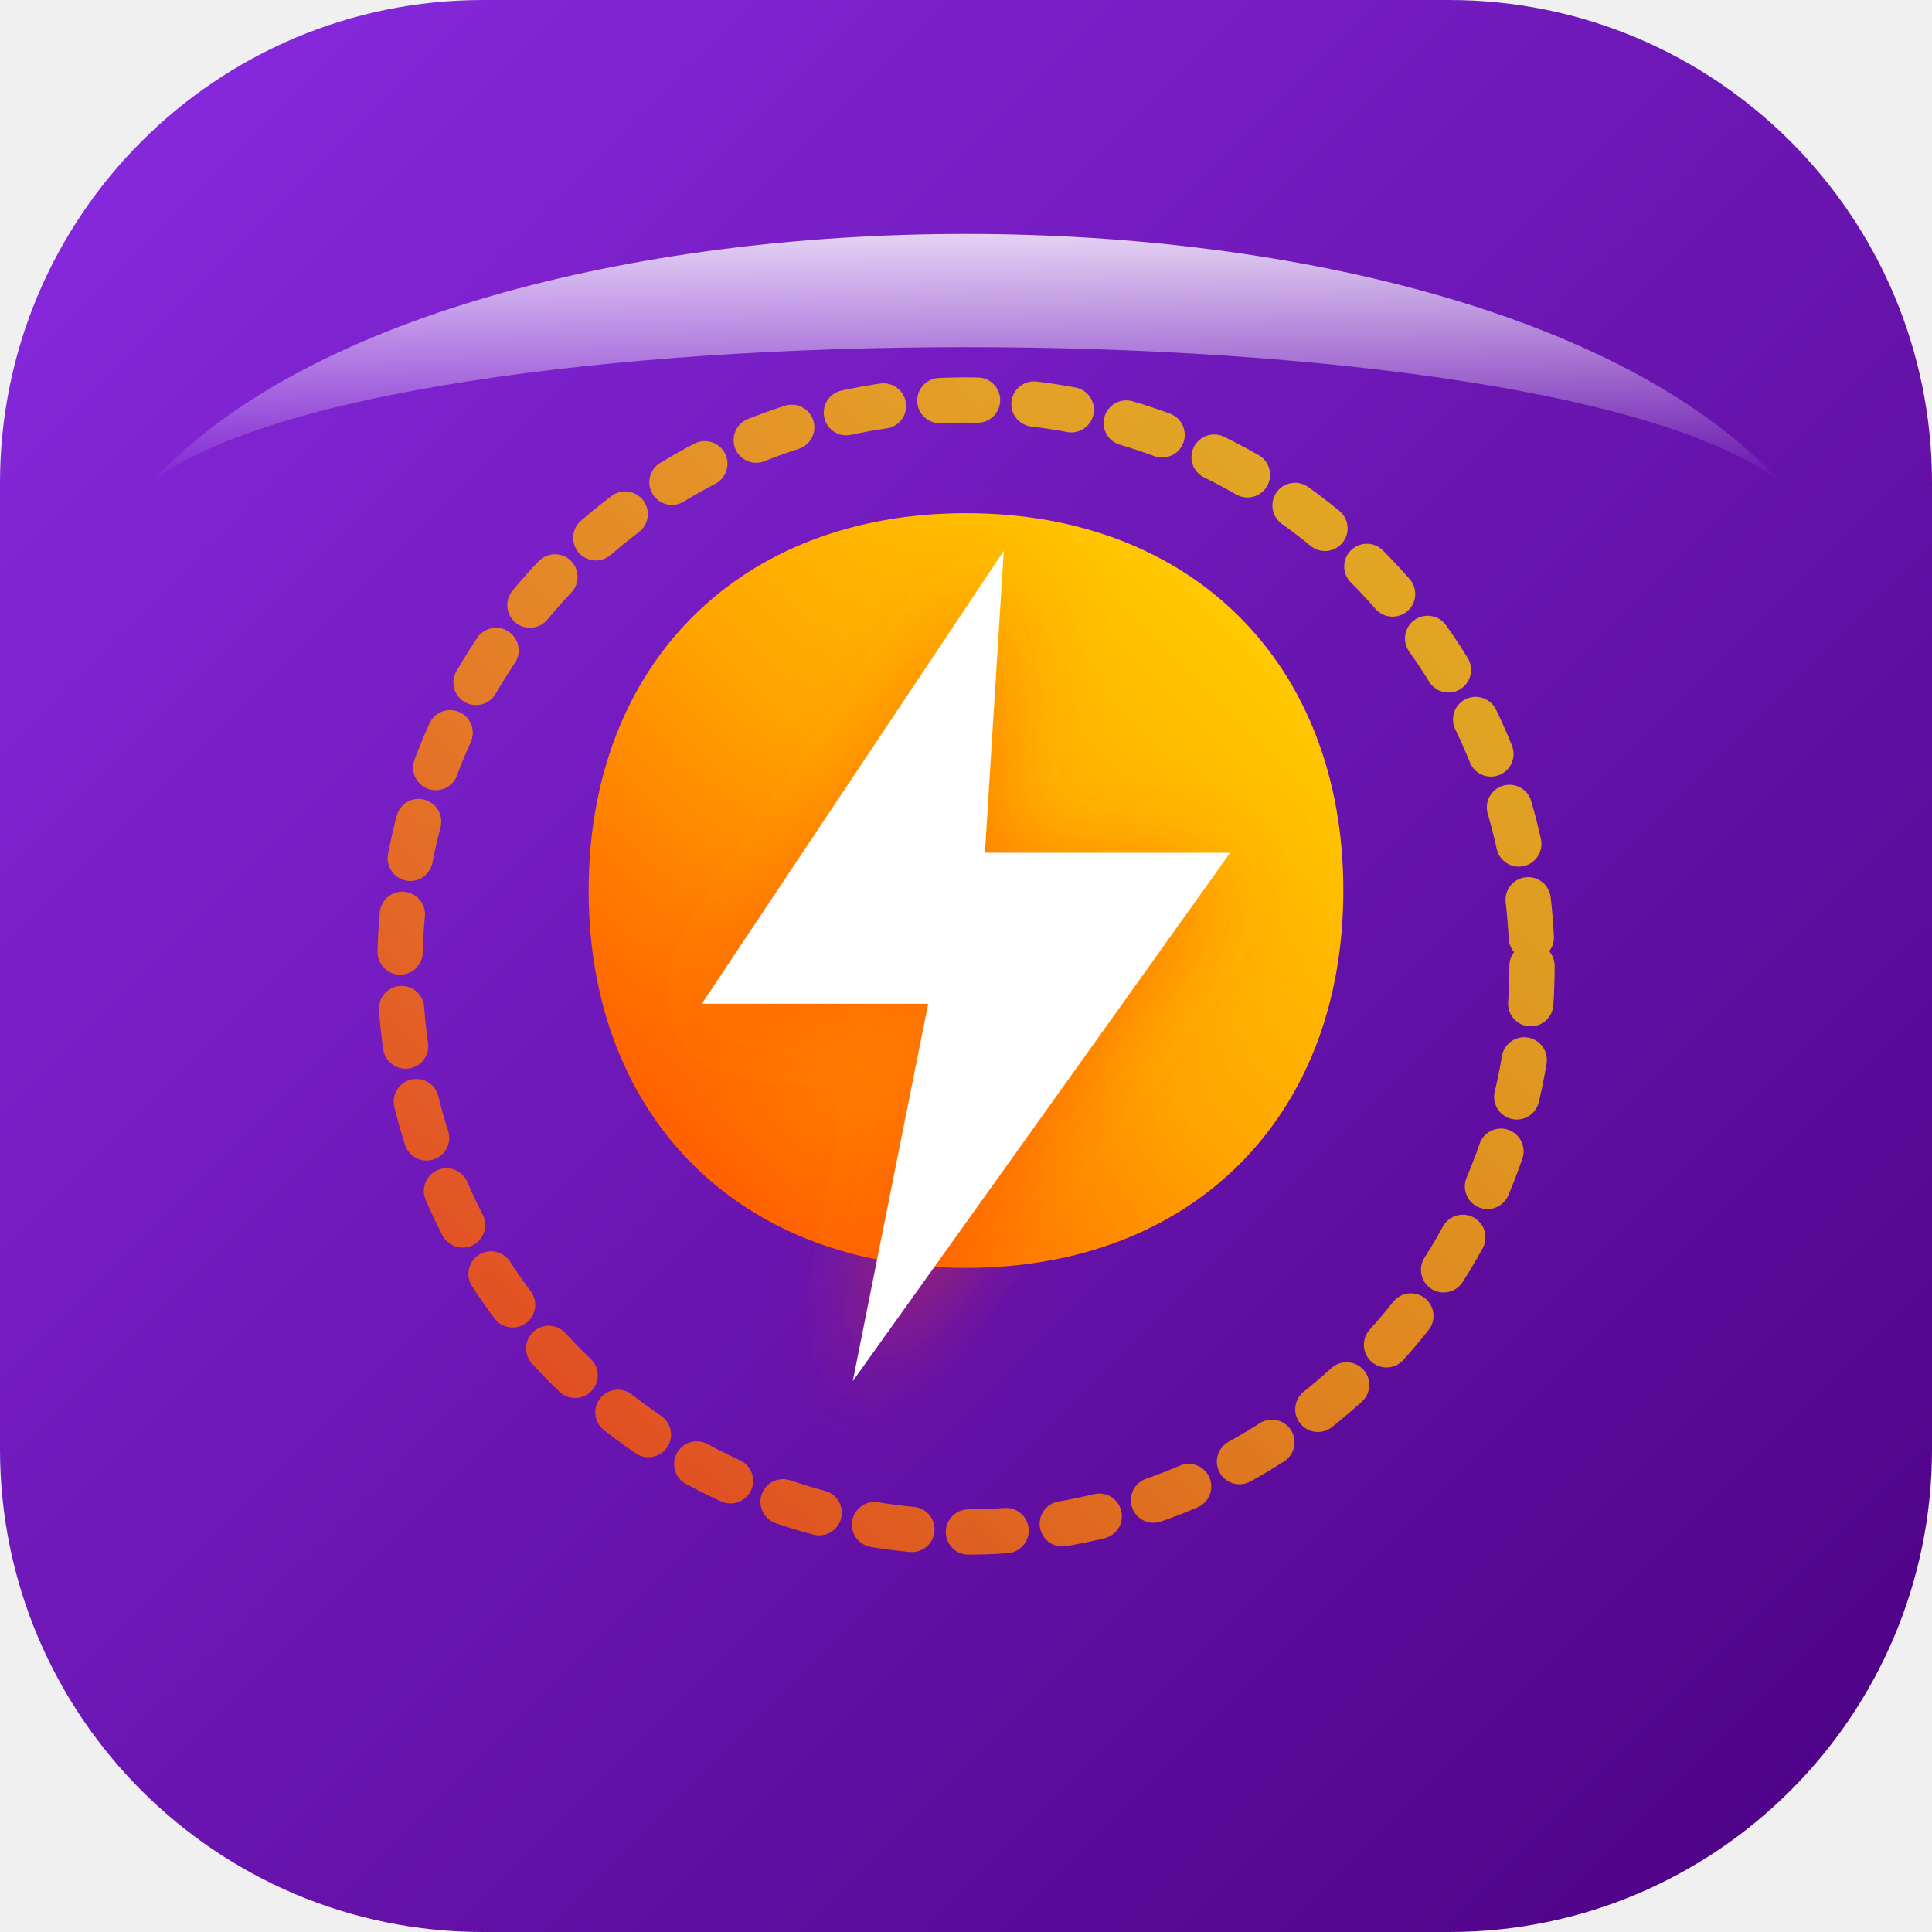
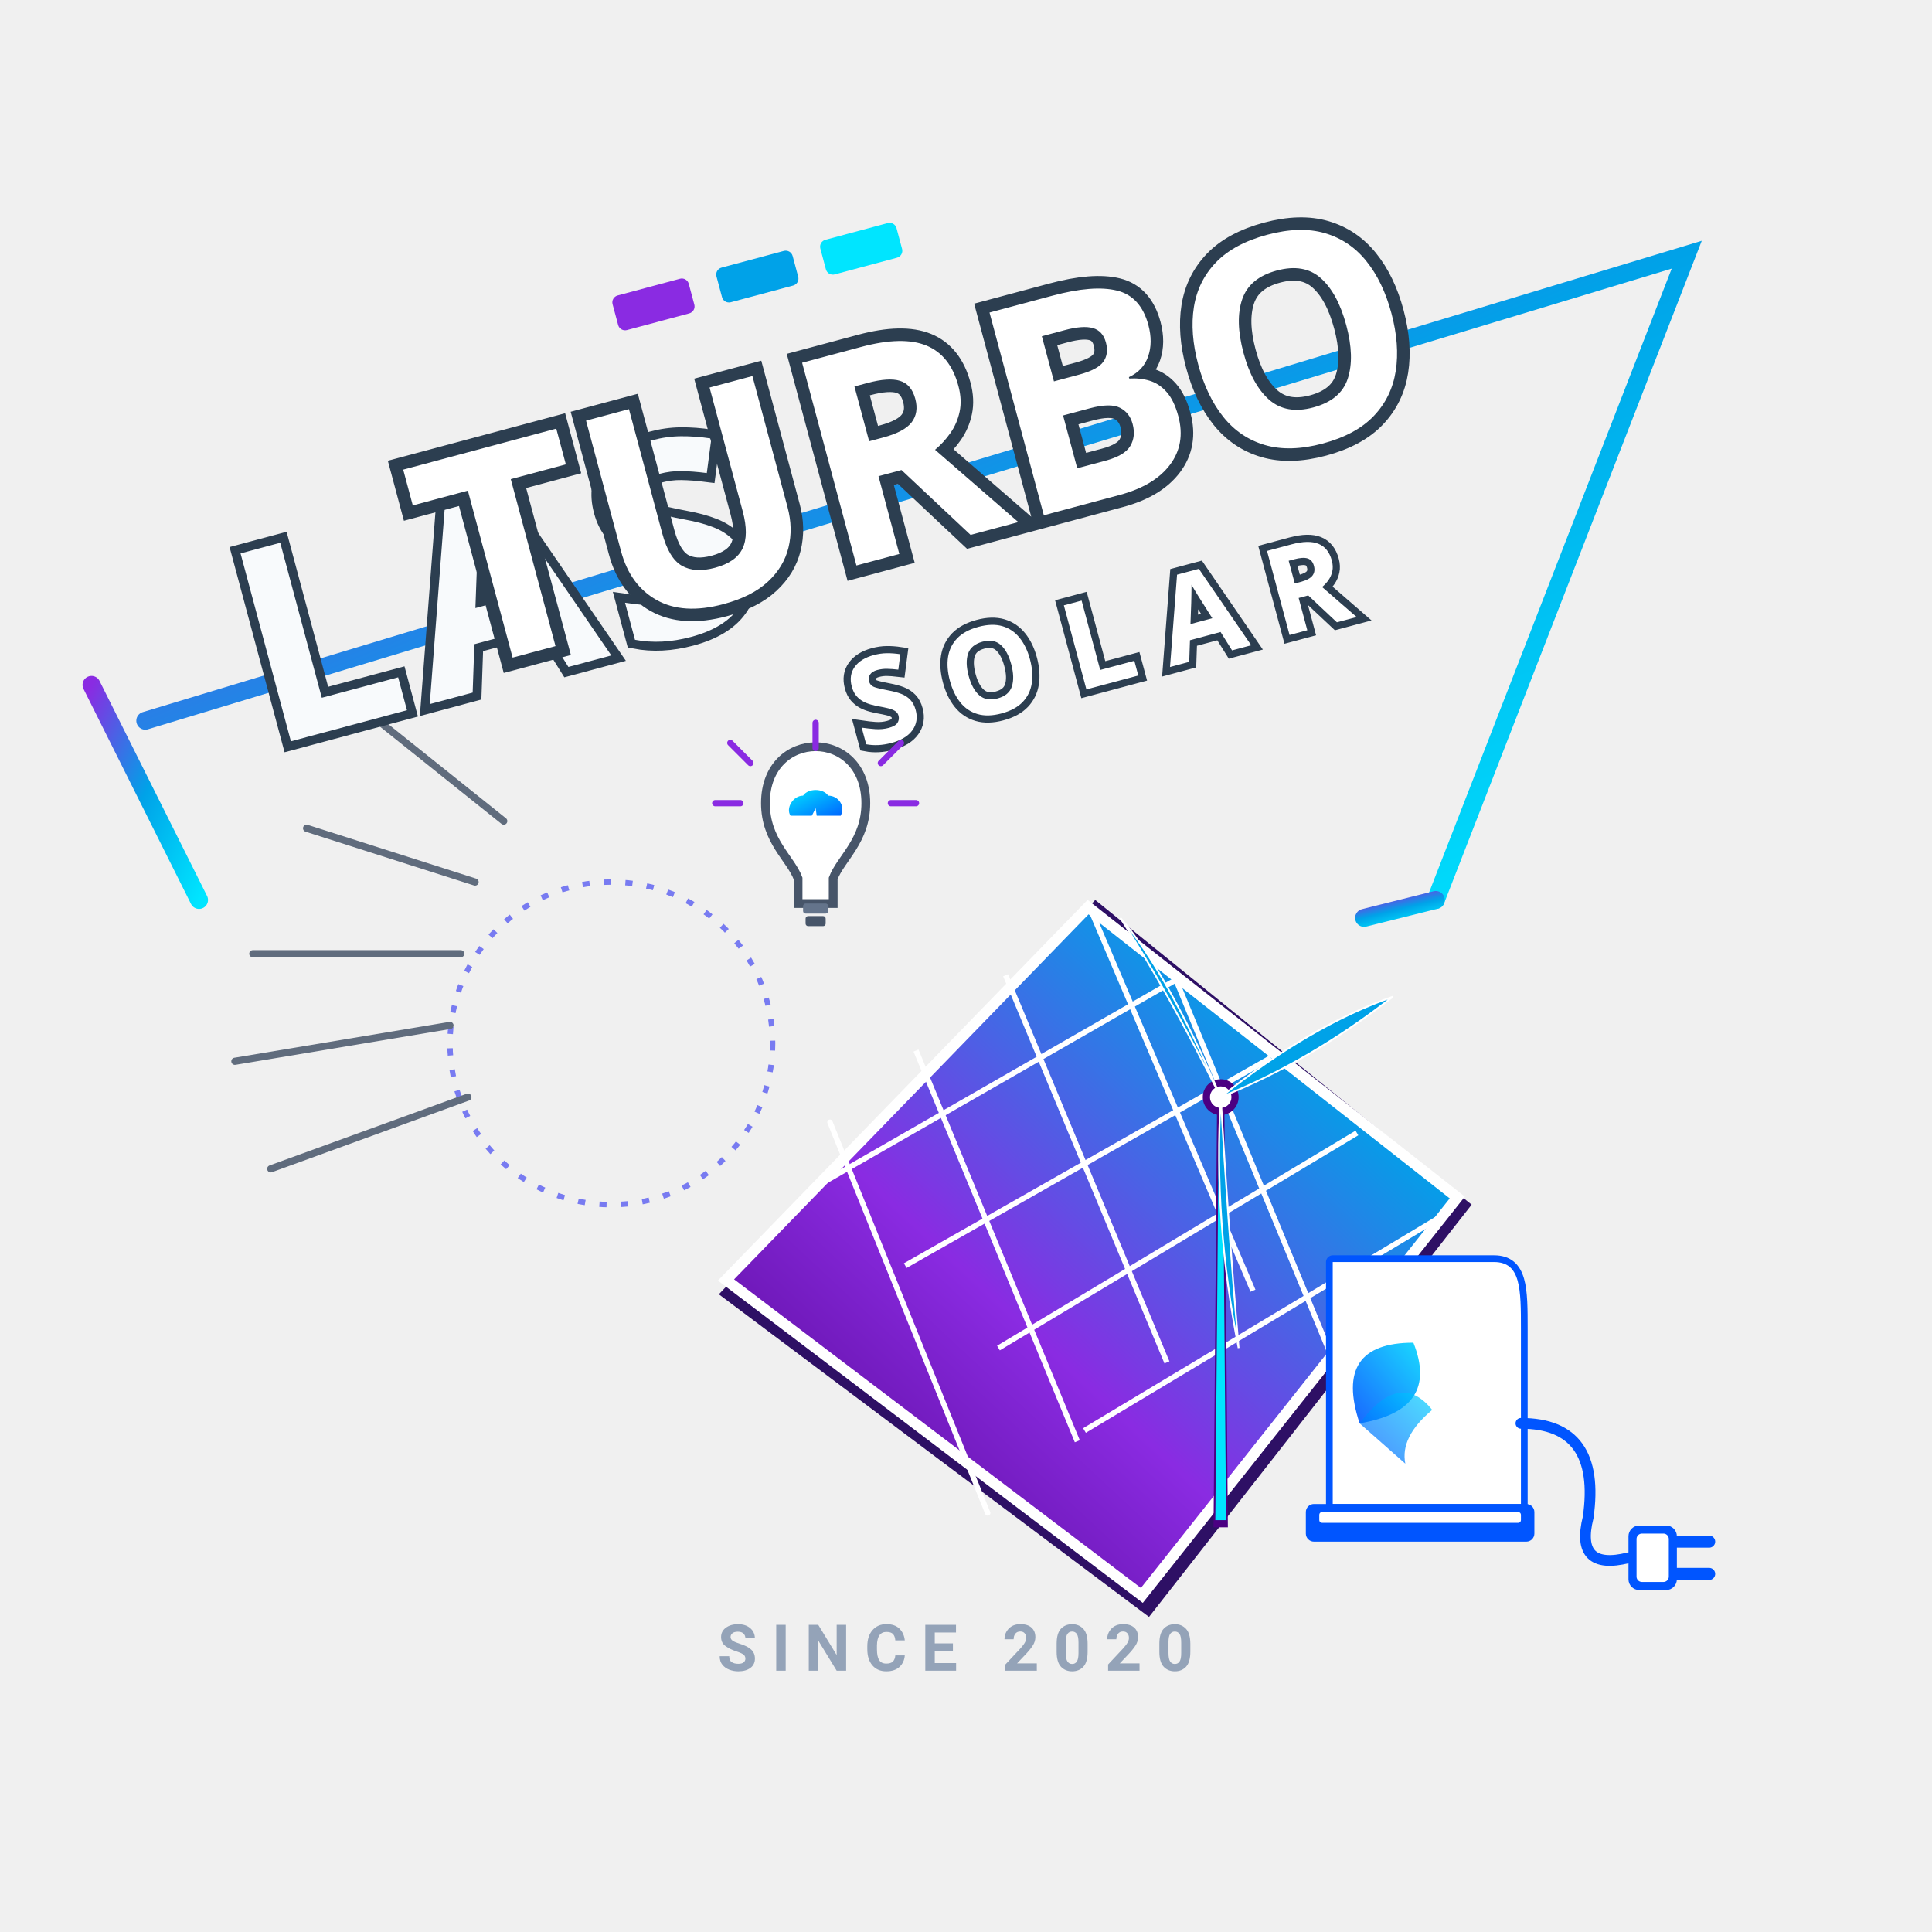
<svg xmlns="http://www.w3.org/2000/svg" viewBox="0 0 512 512" width="100%" height="100%">
  <defs>
-     <linearGradient id="bgGrad" x1="0%" y1="0%" x2="100%" y2="100%">
+     <linearGradient id="purpleCyanGrad" x1="0%" y1="0%" x2="100%" y2="100%">
      <stop offset="0%" stop-color="#8A2BE2" />
-       <stop offset="100%" stop-color="#4B0082" />
+       <stop offset="50%" stop-color="#00A2E8" />
+       <stop offset="100%" stop-color="#00E5FF" />
    </linearGradient>
-     <linearGradient id="solarGrad" x1="0%" y1="100%" x2="100%" y2="0%">
-       <stop offset="0%" stop-color="#FF4500" />
-       <stop offset="50%" stop-color="#FFA500" />
-       <stop offset="100%" stop-color="#FFD700" />
+     <linearGradient id="panelGrad" x1="0%" y1="100%" x2="100%" y2="0%">
+       <stop offset="0%" stop-color="#4B0082" />
+       <stop offset="40%" stop-color="#8A2BE2" />
+       <stop offset="80%" stop-color="#00A2E8" />
+       <stop offset="100%" stop-color="#00E5FF" />
    </linearGradient>
-     <linearGradient id="glossGrad" x1="0%" y1="0%" x2="0%" y2="100%">
-       <stop offset="0%" stop-color="#FFFFFF" stop-opacity="0.8" />
-       <stop offset="100%" stop-color="#FFFFFF" stop-opacity="0.0" />
+     <linearGradient id="cloudGrad" x1="0%" y1="0%" x2="100%" y2="100%">
+       <stop offset="0%" stop-color="#00E5FF" />
+       <stop offset="100%" stop-color="#0066FF" />
    </linearGradient>
+     <linearGradient id="plugGrad" x1="0%" y1="100%" x2="100%" y2="0%">
+       <stop offset="0%" stop-color="#0055ff" />
+       <stop offset="100%" stop-color="#00d5ff" />
+     </linearGradient>
+     <filter id="glow" x="-10%" y="-10%" width="120%" height="120%">
+       <feGaussianBlur stdDeviation="6" result="blur" />
+       <feComposite in="SourceGraphic" in2="blur" operator="over" />
+     </filter>
  </defs>
-   <rect width="512" height="512" rx="128" fill="url(#bgGrad)" />
-   <circle cx="256" cy="256" r="150" fill="none" stroke="url(#solarGrad)" stroke-width="12" stroke-dasharray="10 15" stroke-linecap="round" opacity="0.8">
-     <animateTransform attributeName="transform" type="rotate" from="0 256 256" to="360 256 256" dur="30s" repeatCount="indefinite" />
-   </circle>
-   <g transform="translate(136, 116)">
-     <path d="M120 20 C180 20, 220 60, 220 120 C220 180, 180 220, 120 220 C60 220, 20 180, 20 120 C20 60, 60 20, 120 20 Z" fill="url(#solarGrad)" />
-     <polygon points="130,30 50,150 110,150 90,250 190,110 125,110" fill="#FFFFFF" filter="drop-shadow(0px 4px 12px rgba(255, 69, 0, 0.5))" />
+   <g transform="translate(10, 20) scale(0.95)">
+     <g opacity="0.85">
+       <circle cx="160" cy="270" r="45" fill="none" stroke="#6366f1" stroke-width="1.5" stroke-dasharray="2 4" />
+       <line x1="120" y1="285" x2="65" y2="305" stroke="#475569" stroke-width="2" stroke-linecap="round" />
+       <line x1="115" y1="265" x2="55" y2="275" stroke="#475569" stroke-width="2" stroke-linecap="round" />
+       <line x1="118" y1="245" x2="60" y2="245" stroke="#475569" stroke-width="2" stroke-linecap="round" />
+       <line x1="122" y1="225" x2="75" y2="210" stroke="#475569" stroke-width="2" stroke-linecap="round" />
+       <line x1="130" y1="208" x2="95" y2="180" stroke="#475569" stroke-width="2" stroke-linecap="round" />
+     </g>
+     <path d="M 30 180 L 460 50 L 390 230" fill="none" stroke="url(#purpleCyanGrad)" stroke-width="5" stroke-linecap="round" />
+     <path d="M 45 230 L 15 170" fill="none" stroke="url(#purpleCyanGrad)" stroke-width="5" stroke-linecap="round" />
+     <path d="M 390 230 L 370 235" fill="none" stroke="url(#purpleCyanGrad)" stroke-width="5" stroke-linecap="round" />
+     <g transform="rotate(-15 150 180)">
+       <text x="65" y="165" font-family="'Montserrat', 'Arial Black', sans-serif" font-weight="900" font-size="76" fill="none" stroke="#2c3e50" stroke-width="5" letter-spacing="4">LAS</text>
+       <text x="65" y="165" font-family="'Montserrat', 'Arial Black', sans-serif" font-weight="900" font-size="76" fill="#F8FAFC" letter-spacing="4">LAS</text>
+     </g>
+     <g transform="rotate(-15 310 120)">
+       <rect x="180" y="25" width="22" height="10" fill="#8A2BE2" rx="2" />
+       <rect x="210" y="25" width="22" height="10" fill="#00A2E8" rx="2" />
+       <rect x="240" y="25" width="22" height="10" fill="#00E5FF" rx="2" />
+       <text x="110" y="115" font-family="'Montserrat', 'Arial Black', sans-serif" font-weight="900" font-size="82" fill="none" stroke="#2c3e50" stroke-width="7">TURBO</text>
+       <text x="110" y="115" font-family="'Montserrat', 'Arial Black', sans-serif" font-weight="900" font-size="82" fill="#FFFFFF">TURBO</text>
+       <text x="215" y="165" font-family="'Montserrat', sans-serif" font-weight="800" font-size="34" fill="none" stroke="#2c3e50" stroke-width="4" letter-spacing="8">SOLAR</text>
+       <text x="215" y="165" font-family="'Montserrat', sans-serif" font-weight="800" font-size="34" fill="#FFFFFF" letter-spacing="8">SOLAR</text>
+     </g>
+     <g transform="translate(182, 175) scale(0.7)">
+       <path d="M 30 40 C 30 10, 70 10, 70 40 C 70 55, 60 62, 57 70 L 57 80 L 43 80 L 43 70 C 40 62, 30 55, 30 40 Z" fill="#FFFFFF" stroke="#475569" stroke-width="3.5" />
+       <path d="M 40 45 C 38 42, 41 37, 45 37 C 47 34, 53 34, 55 37 C 59 37, 62 41, 60 45 Z" fill="url(#cloudGrad)" />
+       <polygon points="50,42 45,52 49,52 47,60 55,49 51,49" fill="#FFFFFF" />
+       <rect x="45" y="80" width="10" height="4" fill="#64748B" rx="1" />
+       <rect x="46" y="85" width="8" height="4" fill="#475569" rx="1" />
+       <path d="M 20 40 L 10 40 M 24 24 L 16 16 M 50 18 L 50 8 M 76 24 L 84 16 M 80 40 L 90 40" stroke="#8A2BE2" stroke-width="2.5" stroke-linecap="round" />
+     </g>
+     <g transform="translate(180, 210)">
+       <polygon points="10,130 115,20 220,105 130,220" fill="#2e1065" />
+       <polygon points="12,126 113,22 216,103 128,214" fill="url(#panelGrad)" stroke="#FFFFFF" stroke-width="3" />
+       <line x1="37" y1="100" x2="138" y2="42" stroke="#FFFFFF" stroke-width="1.5" />
+       <line x1="62" y1="122" x2="164" y2="64" stroke="#FFFFFF" stroke-width="1.5" />
+       <line x1="88" y1="145" x2="188" y2="85" stroke="#FFFFFF" stroke-width="1.5" />
+       <line x1="112" y1="168" x2="212" y2="108" stroke="#FFFFFF" stroke-width="1.5" />
+       <line x1="90" y1="41" x2="135" y2="149" stroke="#FFFFFF" stroke-width="1.5" />
+       <line x1="65" y1="62" x2="110" y2="171" stroke="#FFFFFF" stroke-width="1.5" />
+       <line x1="41" y1="82" x2="85" y2="191" stroke="#FFFFFF" stroke-width="1.5" stroke-linecap="round" />
+       <line x1="113" y1="21" x2="159" y2="129" stroke="#FFFFFF" stroke-width="1.5" />
+       <line x1="137" y1="41" x2="182" y2="150" stroke="#FFFFFF" stroke-width="1.5" />
+     </g>
+     <g transform="translate(290, 205)">
+       <polygon points="38,200 42,200 41,80 39,80" fill="#4B0082" />
+       <polygon points="38.5,198 41.5,198 40.5,82 39.5,82" fill="#00E5FF" />
+       <circle cx="40" cy="80" r="5" fill="#4B0082" />
+       <circle cx="40" cy="80" r="3" fill="#FFFFFF" />
+       <path d="M 40 80 Q 25 50 12 30 Q 25 45 40 80" fill="#00A2E8" stroke="#FFFFFF" stroke-width="0.5" />
+       <path d="M 40 80 Q 65 60 88 52 Q 65 70 40 80" fill="#00A2E8" stroke="#FFFFFF" stroke-width="0.5" />
+       <path d="M 40 80 Q 42 115 45 150 Q 38 115 40 80" fill="#00A2E8" stroke="#FFFFFF" stroke-width="0.5" />
+     </g>
+     <g transform="translate(350, 316) scale(0.75)">
+       <path d="M 15 20 L 75 20 C 85 20, 85 30, 85 45 L 85 110 L 15 110 Z" fill="none" stroke="#0055ff" stroke-width="5" stroke-linecap="round" stroke-linejoin="round" />
+       <path d="M 15 20 L 75 20 C 85 20, 85 30, 85 45 L 85 110 L 15 110 Z" fill="#FFFFFF" />
+       <path d="M 25 80 Q 15 50, 45 50 Q 55 75, 25 80 Z" fill="url(#plugGrad)" opacity="0.9" />
+       <path d="M 25 80 Q 40 60, 52 75 Q 40 85, 42 95 Z" fill="url(#plugGrad)" opacity="0.7" />
+       <path d="M 85 80 Q 115 80 110 115 Q 105 135, 125 130" fill="none" stroke="#0055ff" stroke-width="4" stroke-linecap="round" />
+       <rect x="125" y="118" width="18" height="24" rx="4" fill="#0055ff" />
+       <rect x="128" y="121" width="12" height="18" rx="2" fill="#FFFFFF" />
+       <line x1="143" y1="124" x2="155" y2="124" stroke="#0055ff" stroke-width="4.5" stroke-linecap="round" />
+       <line x1="143" y1="136" x2="155" y2="136" stroke="#0055ff" stroke-width="4.5" stroke-linecap="round" />
+       <rect x="5" y="110" width="85" height="14" rx="3" fill="#0055ff" />
+       <rect x="10" y="113" width="75" height="4" rx="1" fill="#FFFFFF" />
+     </g>
+     <text x="256" y="445" font-family="'Montserrat', 'Roboto', sans-serif" font-weight="600" font-size="18" fill="#94A3B8" letter-spacing="4" text-anchor="middle">SINCE 2020</text>
  </g>
-   <path d="M 40 128 C 120 40, 392 40, 472 128 C 412 80, 100 80, 40 128 Z" fill="url(#glossGrad)" />
</svg>
